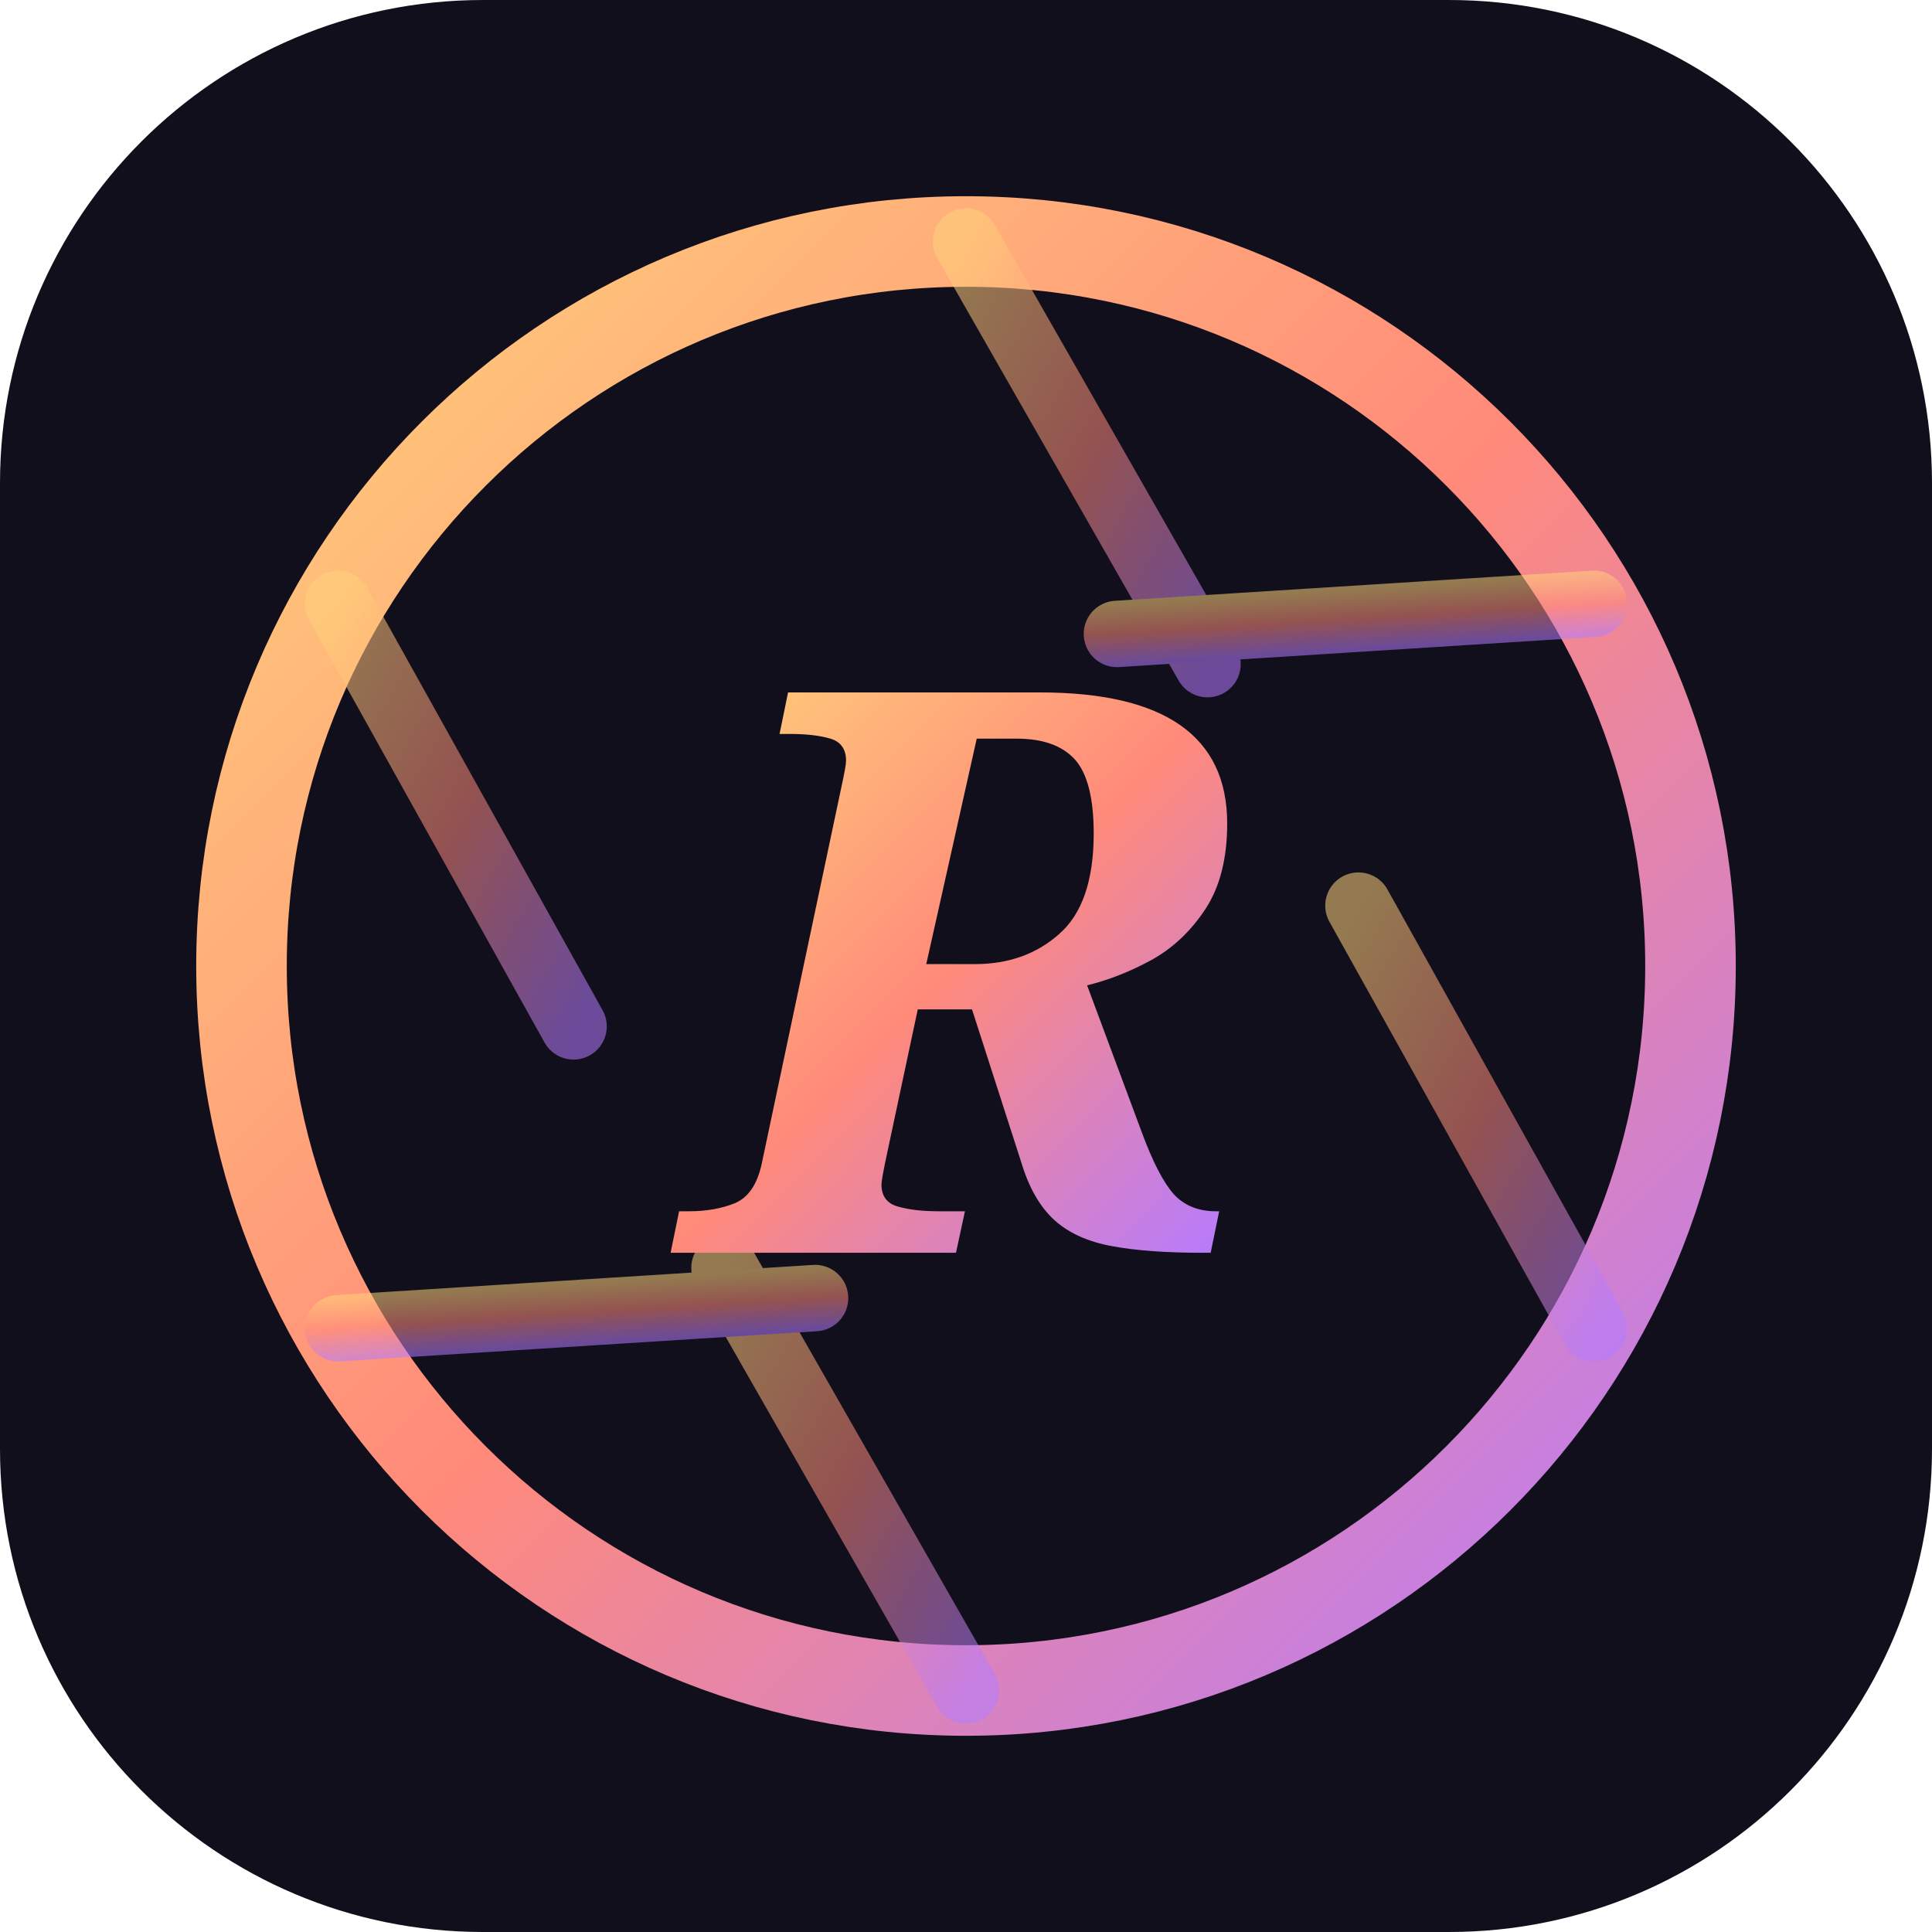
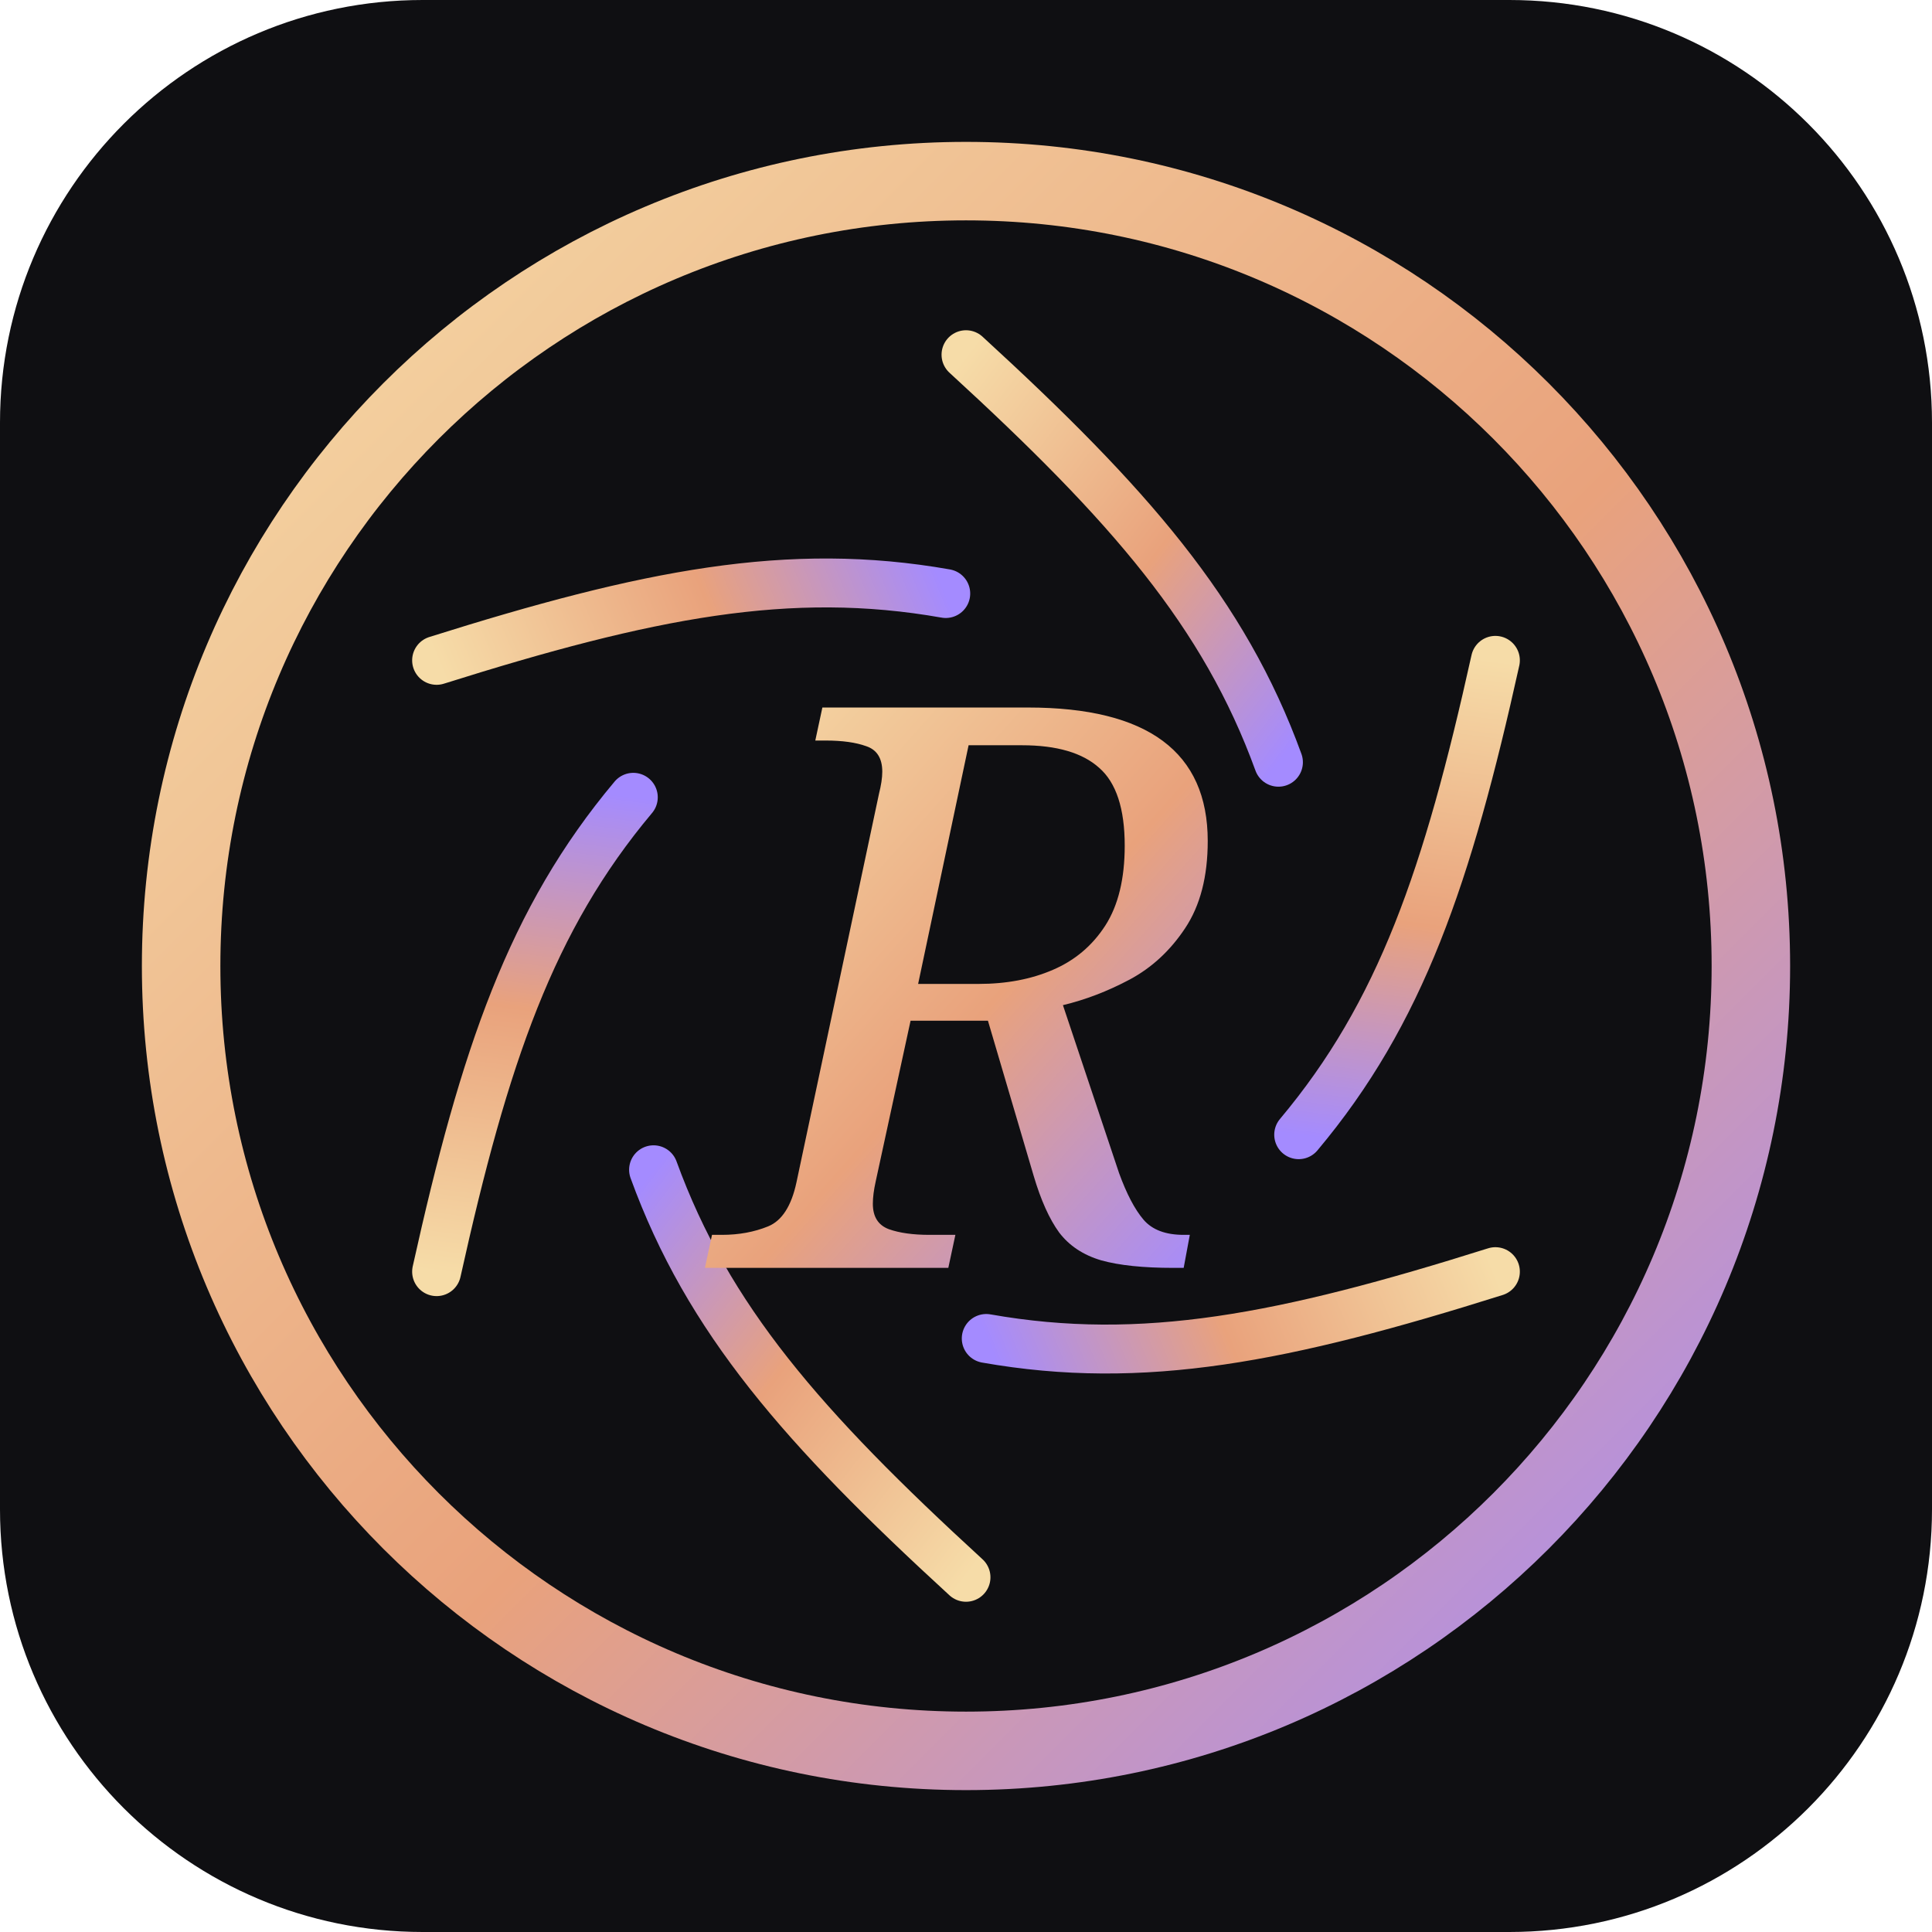
<svg xmlns="http://www.w3.org/2000/svg" viewBox="0 0 64 64">
  <defs>
    <linearGradient id="g" x1="0" y1="0" x2="1" y2="1">
-       <stop offset="0" stop-color="#ffd27a" />
-       <stop offset=".5" stop-color="#ff8a7a" />
-       <stop offset="1" stop-color="#b57bff" />
+       <stop offset="0" stop-color="#f6dca8" />
+       <stop offset=".55" stop-color="#e9a27c" />
+       <stop offset="1" stop-color="#a48bff" />
    </linearGradient>
  </defs>
-   <rect width="64" height="64" rx="16" fill="#120f1c" />
-   <circle cx="32" cy="32" r="24" fill="none" stroke="url(#g)" stroke-width="3" />
-   <g stroke="url(#g)" stroke-width="2.2" stroke-linecap="round" opacity=".55">
-     <path d="M32 8 L40 22" />
-     <path d="M52.8 20 L37 21" />
-     <path d="M52.8 44 L45 30" />
-     <path d="M32 56 L24 42" />
-     <path d="M11.2 44 L27 43" />
-     <path d="M11.2 20 L19 34" />
+   <rect width="64" height="64" rx="14" fill="#0f0f12" />
+   <circle cx="32" cy="32" r="26" fill="none" stroke="url(#g)" stroke-width="2.6" />
+   <g stroke="url(#g)" stroke-width="1.8" stroke-linecap="round" fill="none" transform="translate(32 32) scale(.9) translate(-32 -32)">
+     <path d="M32 9.5 C 38 15, 41.5 19, 43.5 24.5" />
+     <path d="M32 9.5 C 38 15, 41.5 19, 43.5 24.5" transform="rotate(60 32 32)" />
+     <path d="M32 9.5 C 38 15, 41.5 19, 43.5 24.5" transform="rotate(120 32 32)" />
+     <path d="M32 9.5 C 38 15, 41.5 19, 43.5 24.5" transform="rotate(180 32 32)" />
+     <path d="M32 9.5 C 38 15, 41.5 19, 43.5 24.5" transform="rotate(240 32 32)" />
+     <path d="M32 9.5 C 38 15, 41.5 19, 43.5 24.5" transform="rotate(300 32 32)" />
  </g>
-   <text x="32" y="41.5" text-anchor="middle" font-family="Georgia,'Playfair Display',serif" font-style="italic" font-weight="700" font-size="26" fill="url(#g)">R</text>
+   <text x="32.5" y="42" text-anchor="middle" font-family="Georgia, serif" font-style="italic" font-size="26" fill="url(#g)">R</text>
</svg>
